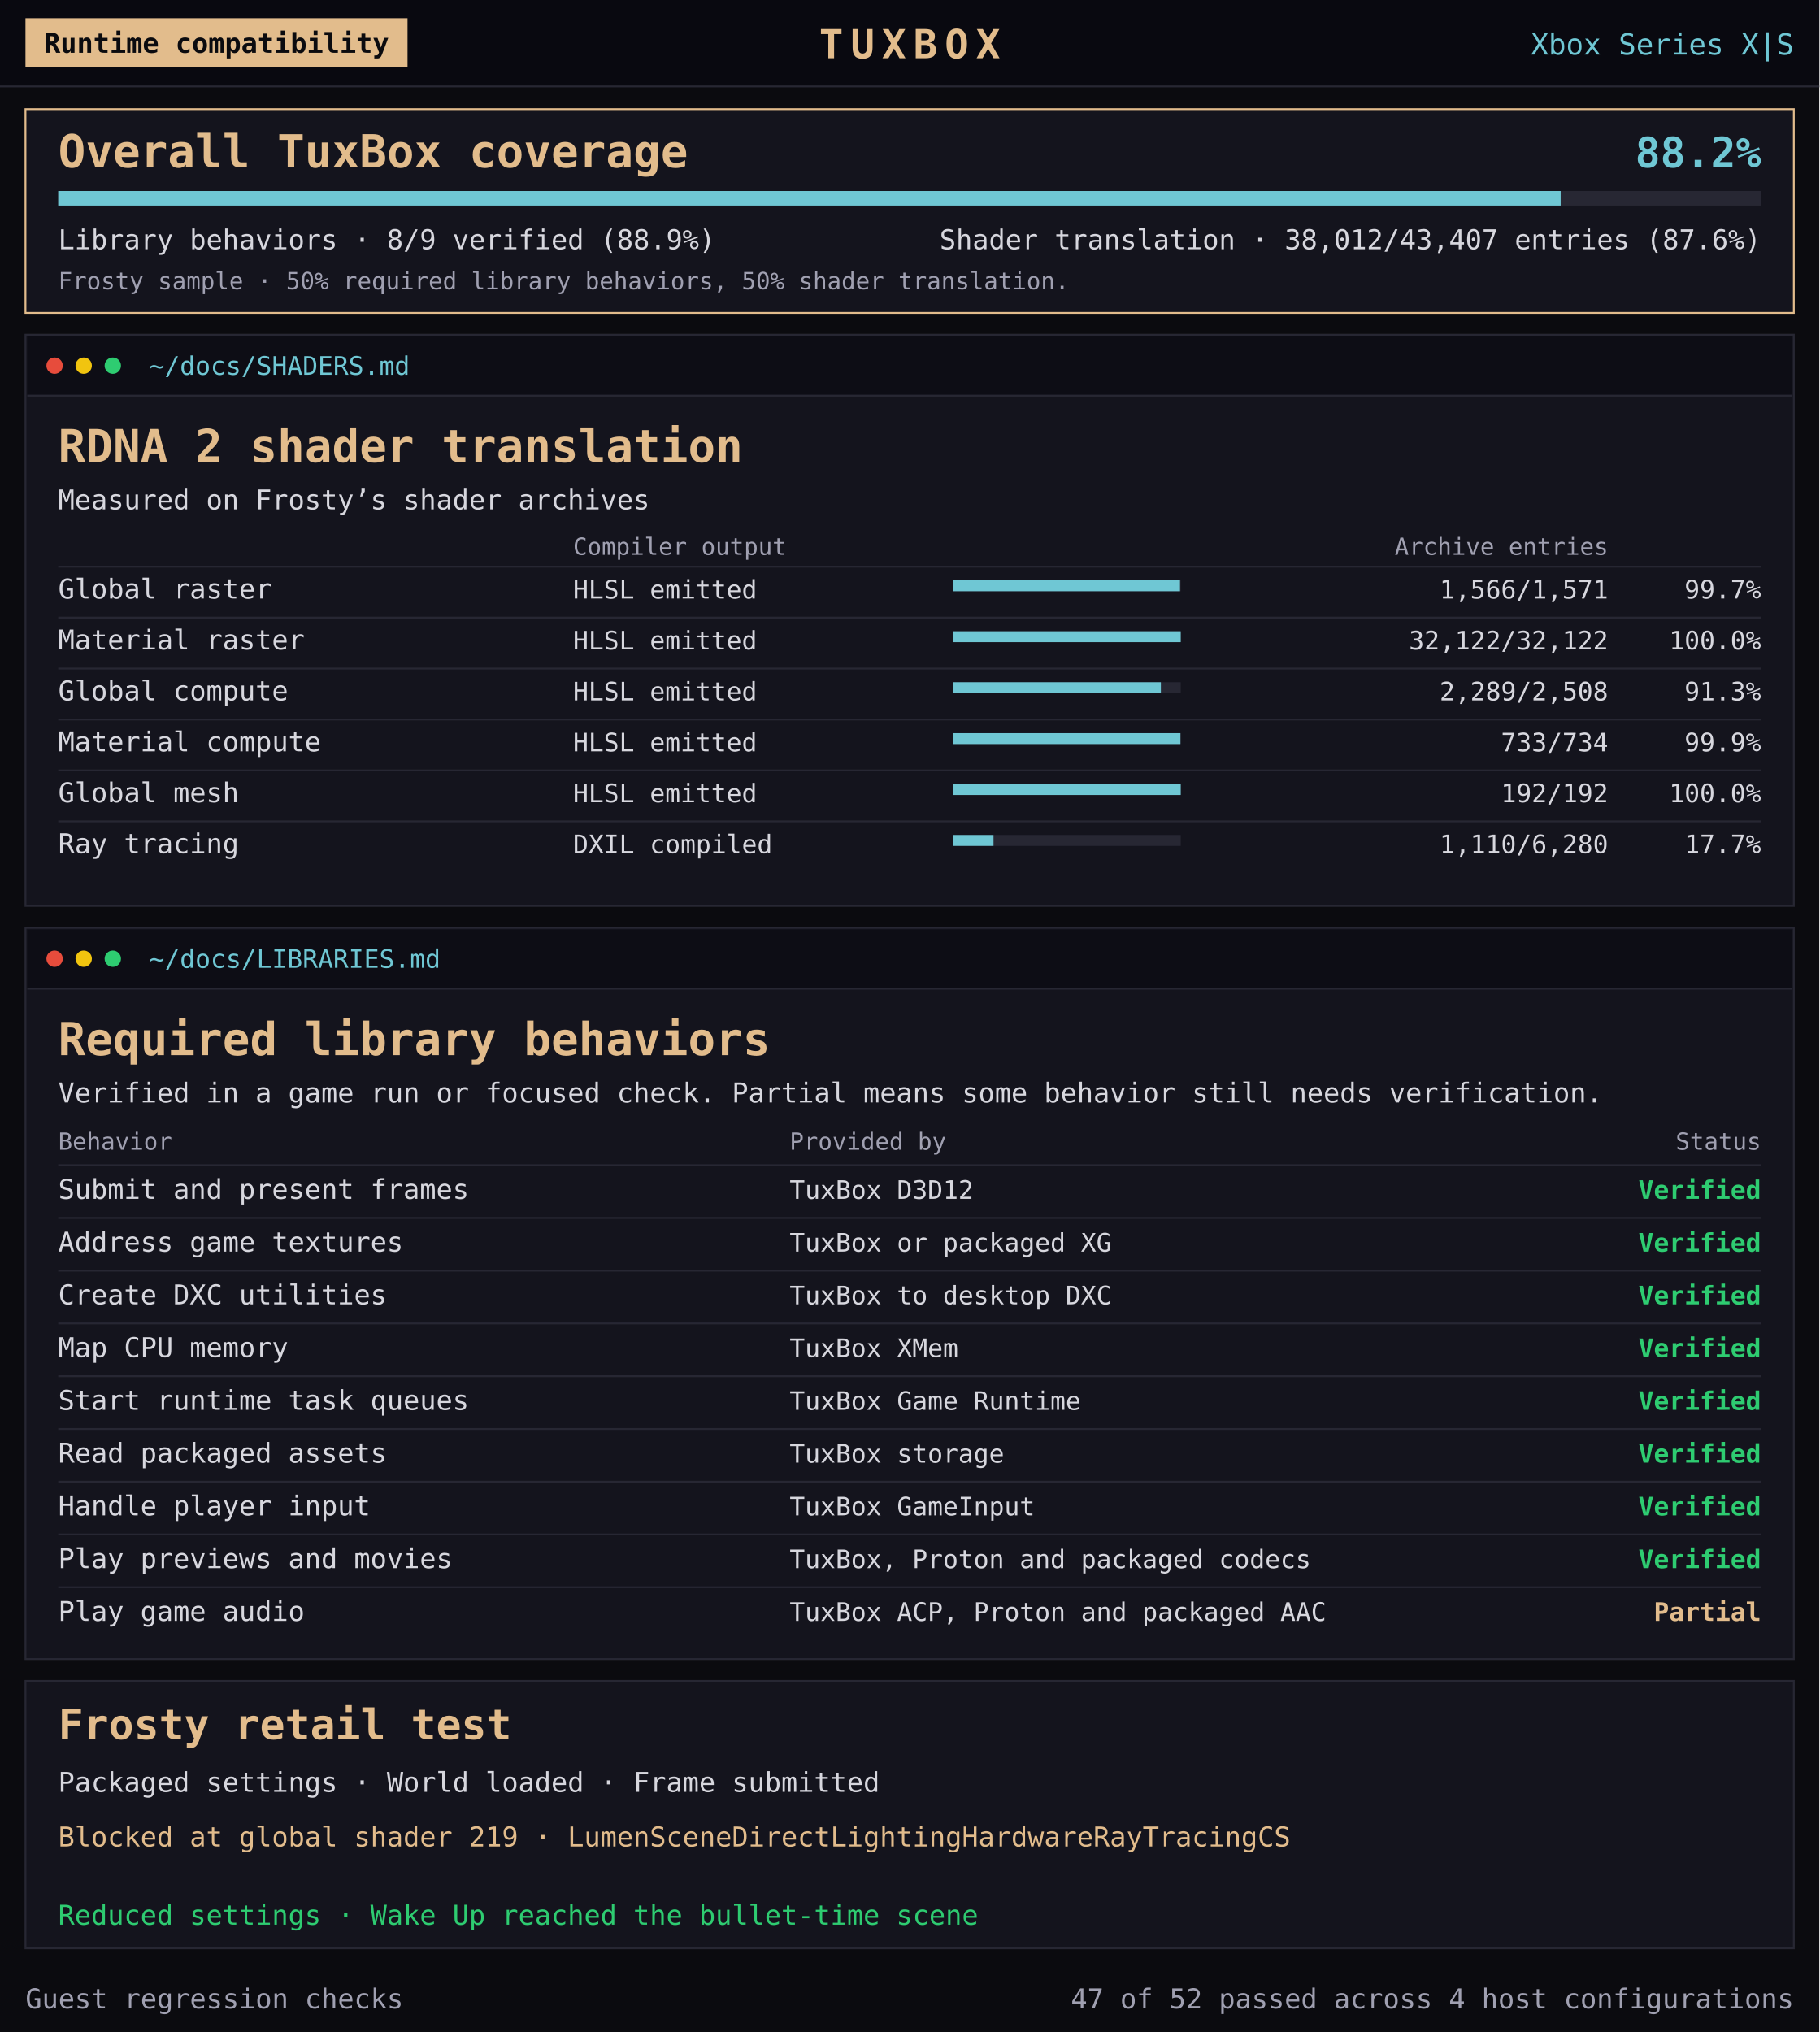
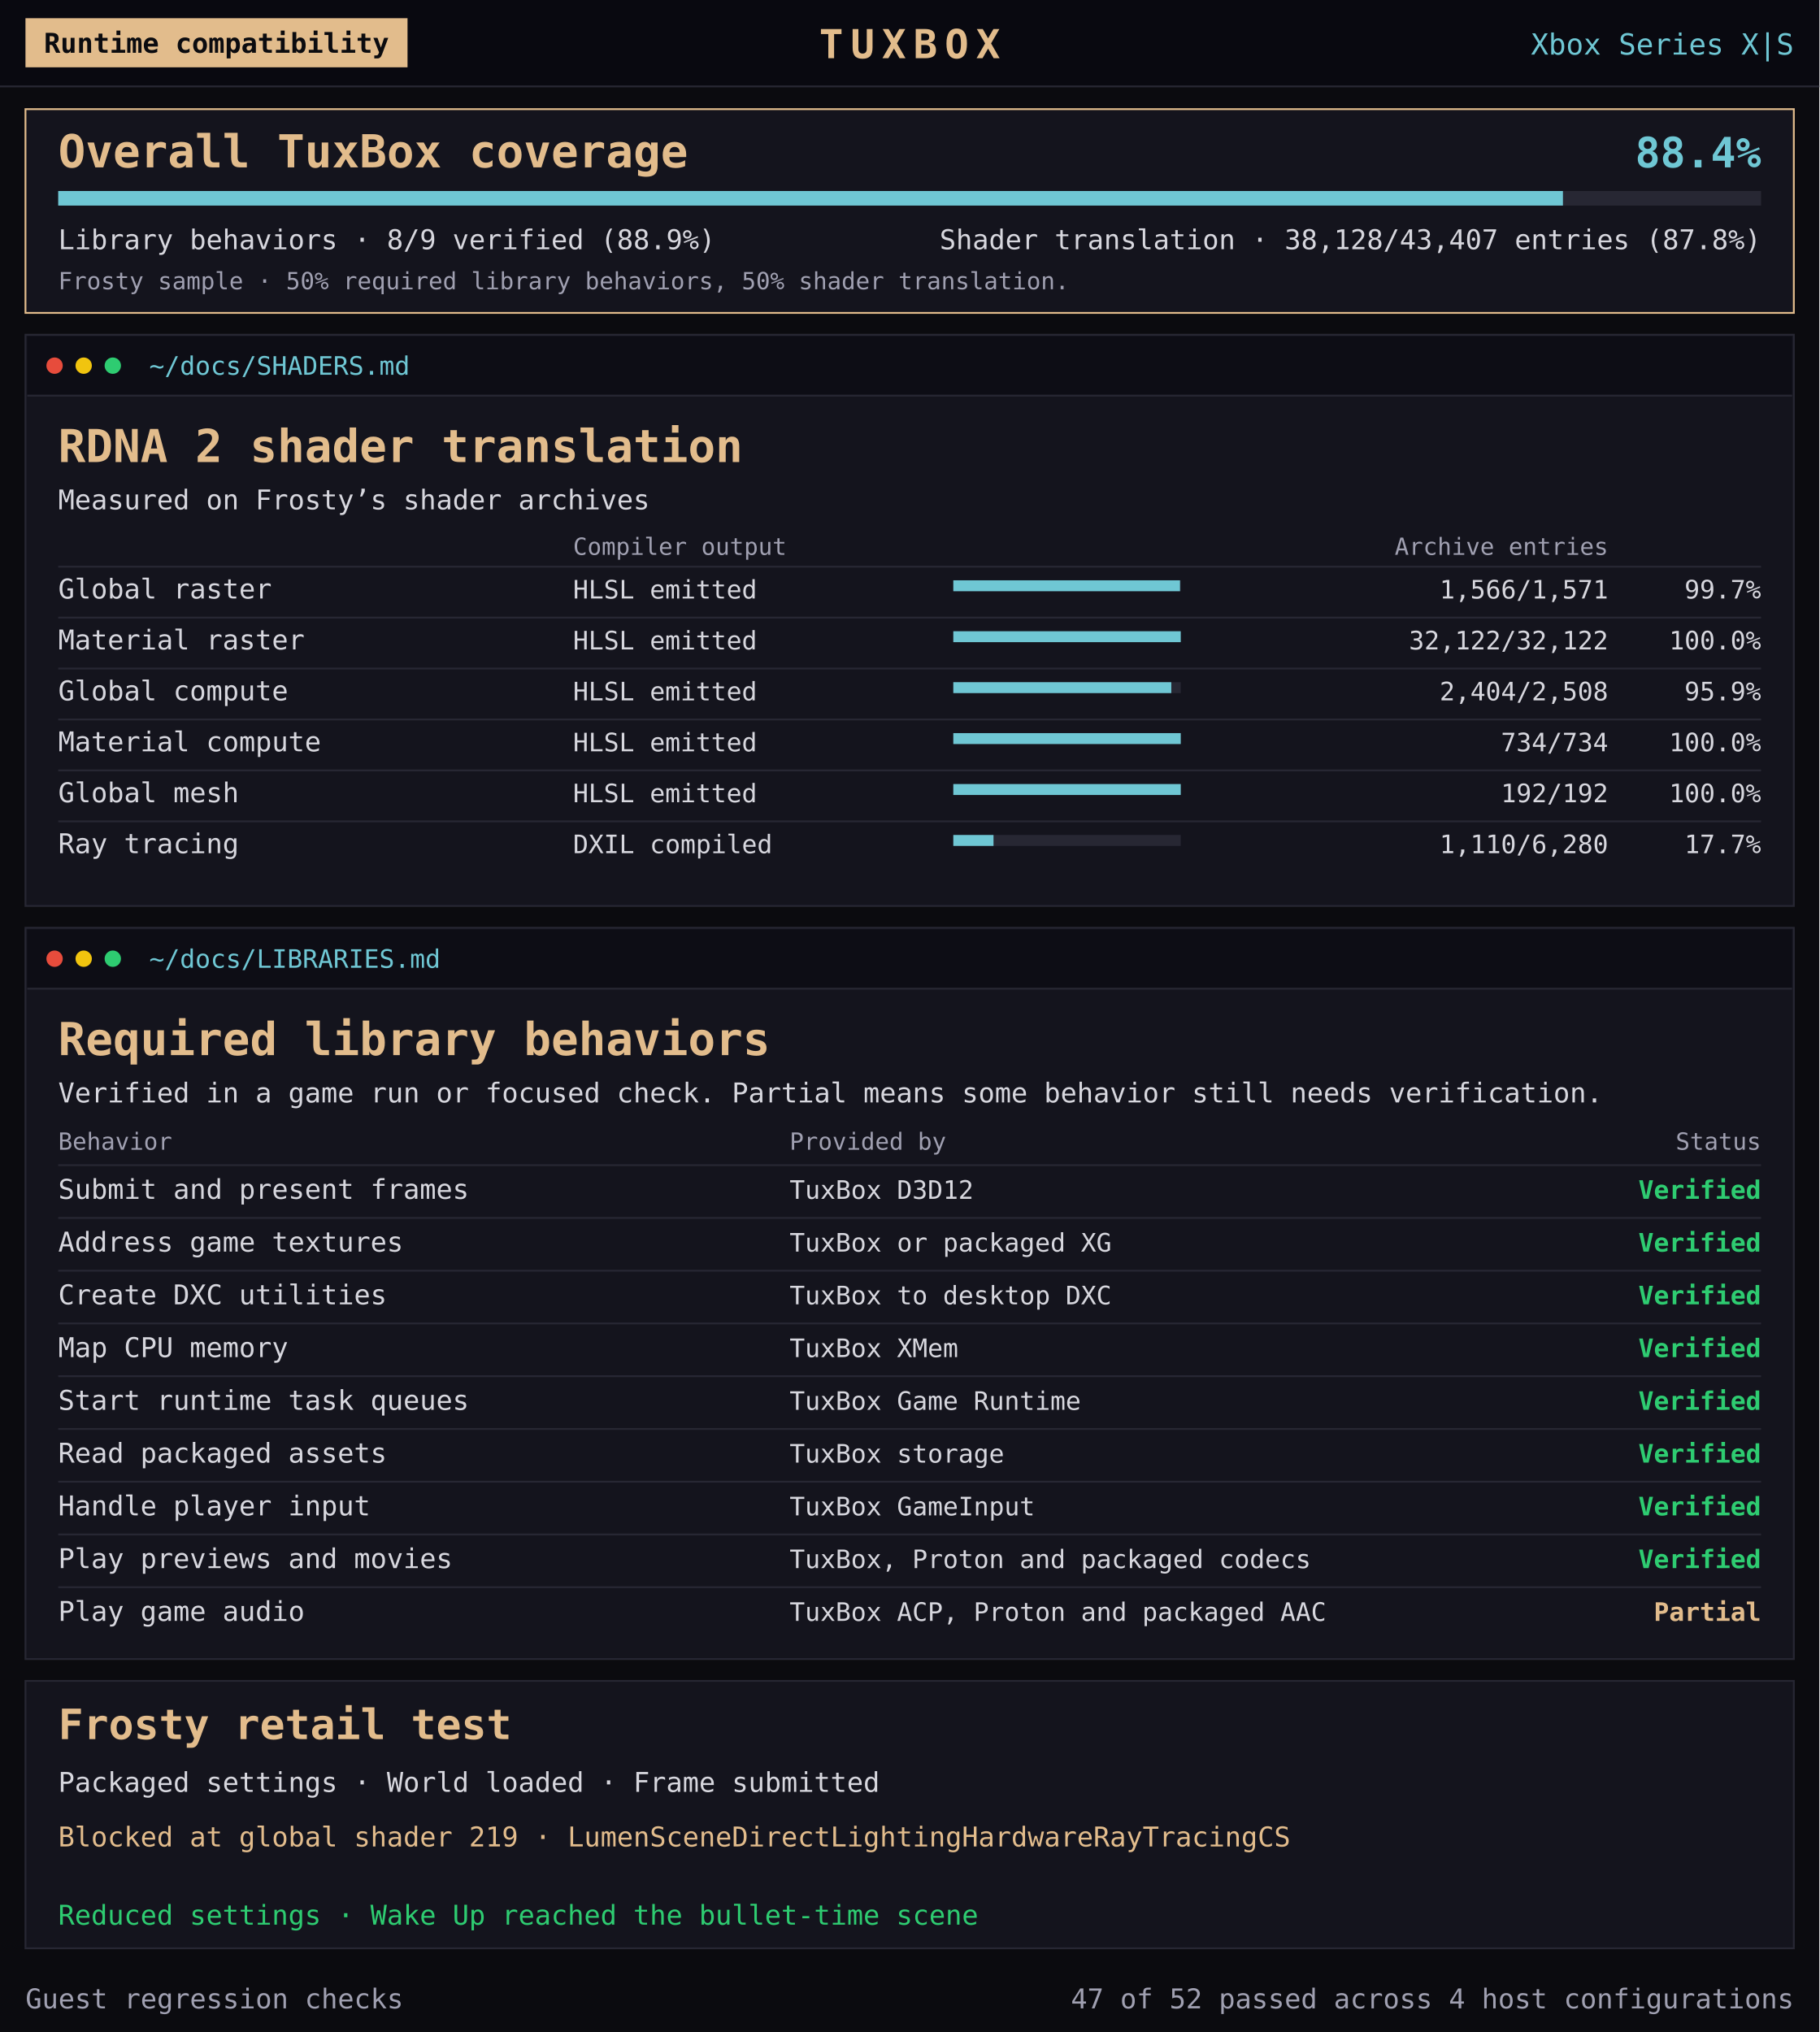
<svg xmlns="http://www.w3.org/2000/svg" role="img" font-family="'Terminess Nerd Font Mono', 'DejaVu Sans Mono', Consolas, monospace" aria-labelledby="map-title map-description" viewBox="0 0 1000 1117" width="1000" height="1117">
  <rect x="0" y="0" width="1000" height="1117" fill="#0b0b0f" />
  <rect x="0" y="0" width="1000" height="48" fill="#090910" />
  <rect x="0" y="47" width="1000" height="1" fill="#272733" />
  <rect x="14" y="10" width="210" height="27" fill="#e2bc8c" />
  <text x="119" y="29" fill="#0b0b0f" font-size="15" text-anchor="middle" font-weight="bold">Runtime compatibility</text>
  <text x="500" y="32" fill="#e2bc8c" font-size="22" text-anchor="middle" font-weight="bold" letter-spacing="4">TUXBOX</text>
  <text x="986" y="30" fill="#6fc7d4" font-size="16" text-anchor="end" font-weight="normal">Xbox Series X|S</text>
  <g transform="translate(14 60)">
    <rect x="0" y="0" width="972" height="112" fill="#14141d" stroke="#e2bc8c" />
    <text x="18" y="32" fill="#e2bc8c" font-size="25" text-anchor="start" font-weight="bold">Overall TuxBox coverage</text>
-     <text x="954" y="32" fill="#6fc7d4" font-size="23" text-anchor="end" font-weight="bold">88.2%</text>
+     <text x="954" y="32" fill="#6fc7d4" font-size="23" text-anchor="end" font-weight="bold">88.4%</text>
    <rect x="18" y="45" width="936" height="8" fill="#272733" />
-     <rect x="18" y="45" width="825.833" height="8" fill="#6fc7d4" />
+     <rect x="18" y="45" width="827.084" height="8" fill="#6fc7d4" />
    <text x="18" y="77" fill="#d7d7de" font-size="15" text-anchor="start" font-weight="normal">Library behaviors · 8/9 verified (88.9%)</text>
-     <text x="954" y="77" fill="#d7d7de" font-size="15" text-anchor="end" font-weight="normal">Shader translation · 38,012/43,407 entries (87.6%)</text>
+     <text x="954" y="77" fill="#d7d7de" font-size="15" text-anchor="end" font-weight="normal">Shader translation · 38,128/43,407 entries (87.8%)</text>
    <text x="18" y="99" fill="#a0a0b1" font-size="13" text-anchor="start" font-weight="normal">Frosty sample · 50% required library behaviors, 50% shader translation.</text>
  </g>
  <g transform="translate(14 184)">
    <rect x="0" y="0" width="972" height="314" fill="#14141d" stroke="#272733" stroke-width="1" />
    <rect x="1" y="1" width="970" height="32" fill="#0d0d15" />
    <rect x="1" y="33" width="970" height="1" fill="#272733" />
    <circle cx="16" cy="17" r="4.5" fill="#e74c3c" />
    <circle cx="32" cy="17" r="4.5" fill="#f1c40f" />
    <circle cx="48" cy="17" r="4.5" fill="#2ecc71" />
    <text x="68" y="22" fill="#6fc7d4" font-size="14" text-anchor="start" font-weight="normal">~/docs/SHADERS.md</text>
    <text x="18" y="70" fill="#e2bc8c" font-size="25" text-anchor="start" font-weight="bold">RDNA 2 shader translation</text>
    <text x="18" y="96" fill="#d7d7de" font-size="15" text-anchor="start" font-weight="normal">Measured on Frosty’s shader archives</text>
    <text x="301" y="121" fill="#a0a0b1" font-size="13" text-anchor="start" font-weight="normal">Compiler output</text>
    <text x="870" y="121" fill="#a0a0b1" font-size="13" text-anchor="end" font-weight="normal">Archive entries</text>
    <g>
      <rect x="18" y="127" width="936" height="1" fill="#272733" />
      <text x="18" y="145" fill="#d7d7de" font-size="15" text-anchor="start" font-weight="normal">Global raster</text>
      <text x="301" y="145" fill="#d7d7de" font-size="14" text-anchor="start" font-weight="normal">HLSL emitted</text>
      <rect x="510" y="135" width="125" height="6" fill="#272733" />
      <rect x="510" y="135" width="124.602" height="6" fill="#6fc7d4" />
      <text x="870" y="145" fill="#d7d7de" font-size="14" text-anchor="end" font-weight="normal">1,566/1,571</text>
      <text x="954" y="145" fill="#d7d7de" font-size="14" text-anchor="end" font-weight="normal">99.7%</text>
    </g>
    <g>
      <rect x="18" y="155" width="936" height="1" fill="#272733" />
      <text x="18" y="173" fill="#d7d7de" font-size="15" text-anchor="start" font-weight="normal">Material raster</text>
      <text x="301" y="173" fill="#d7d7de" font-size="14" text-anchor="start" font-weight="normal">HLSL emitted</text>
      <rect x="510" y="163" width="125" height="6" fill="#272733" />
      <rect x="510" y="163" width="125.0" height="6" fill="#6fc7d4" />
      <text x="870" y="173" fill="#d7d7de" font-size="14" text-anchor="end" font-weight="normal">32,122/32,122</text>
      <text x="954" y="173" fill="#d7d7de" font-size="14" text-anchor="end" font-weight="normal">100.0%</text>
    </g>
    <g>
      <rect x="18" y="183" width="936" height="1" fill="#272733" />
      <text x="18" y="201" fill="#d7d7de" font-size="15" text-anchor="start" font-weight="normal">Global compute</text>
      <text x="301" y="201" fill="#d7d7de" font-size="14" text-anchor="start" font-weight="normal">HLSL emitted</text>
      <rect x="510" y="191" width="125" height="6" fill="#272733" />
-       <rect x="510" y="191" width="114.085" height="6" fill="#6fc7d4" />
-       <text x="870" y="201" fill="#d7d7de" font-size="14" text-anchor="end" font-weight="normal">2,289/2,508</text>
-       <text x="954" y="201" fill="#d7d7de" font-size="14" text-anchor="end" font-weight="normal">91.3%</text>
+       <rect x="510" y="191" width="119.817" height="6" fill="#6fc7d4" />
+       <text x="870" y="201" fill="#d7d7de" font-size="14" text-anchor="end" font-weight="normal">2,404/2,508</text>
+       <text x="954" y="201" fill="#d7d7de" font-size="14" text-anchor="end" font-weight="normal">95.9%</text>
    </g>
    <g>
      <rect x="18" y="211" width="936" height="1" fill="#272733" />
      <text x="18" y="229" fill="#d7d7de" font-size="15" text-anchor="start" font-weight="normal">Material compute</text>
      <text x="301" y="229" fill="#d7d7de" font-size="14" text-anchor="start" font-weight="normal">HLSL emitted</text>
      <rect x="510" y="219" width="125" height="6" fill="#272733" />
-       <rect x="510" y="219" width="124.83" height="6" fill="#6fc7d4" />
-       <text x="870" y="229" fill="#d7d7de" font-size="14" text-anchor="end" font-weight="normal">733/734</text>
-       <text x="954" y="229" fill="#d7d7de" font-size="14" text-anchor="end" font-weight="normal">99.9%</text>
+       <rect x="510" y="219" width="125.0" height="6" fill="#6fc7d4" />
+       <text x="870" y="229" fill="#d7d7de" font-size="14" text-anchor="end" font-weight="normal">734/734</text>
+       <text x="954" y="229" fill="#d7d7de" font-size="14" text-anchor="end" font-weight="normal">100.0%</text>
    </g>
    <g>
      <rect x="18" y="239" width="936" height="1" fill="#272733" />
      <text x="18" y="257" fill="#d7d7de" font-size="15" text-anchor="start" font-weight="normal">Global mesh</text>
      <text x="301" y="257" fill="#d7d7de" font-size="14" text-anchor="start" font-weight="normal">HLSL emitted</text>
      <rect x="510" y="247" width="125" height="6" fill="#272733" />
      <rect x="510" y="247" width="125.0" height="6" fill="#6fc7d4" />
      <text x="870" y="257" fill="#d7d7de" font-size="14" text-anchor="end" font-weight="normal">192/192</text>
      <text x="954" y="257" fill="#d7d7de" font-size="14" text-anchor="end" font-weight="normal">100.0%</text>
    </g>
    <g>
      <rect x="18" y="267" width="936" height="1" fill="#272733" />
      <text x="18" y="285" fill="#d7d7de" font-size="15" text-anchor="start" font-weight="normal">Ray tracing</text>
      <text x="301" y="285" fill="#d7d7de" font-size="14" text-anchor="start" font-weight="normal">DXIL compiled</text>
      <rect x="510" y="275" width="125" height="6" fill="#272733" />
      <rect x="510" y="275" width="22.094" height="6" fill="#6fc7d4" />
      <text x="870" y="285" fill="#d7d7de" font-size="14" text-anchor="end" font-weight="normal">1,110/6,280</text>
      <text x="954" y="285" fill="#d7d7de" font-size="14" text-anchor="end" font-weight="normal">17.7%</text>
    </g>
  </g>
  <g transform="translate(14 510)">
    <rect x="0" y="0" width="972" height="402" fill="#14141d" stroke="#272733" stroke-width="1" />
    <rect x="1" y="1" width="970" height="32" fill="#0d0d15" />
    <rect x="1" y="33" width="970" height="1" fill="#272733" />
    <circle cx="16" cy="17" r="4.5" fill="#e74c3c" />
    <circle cx="32" cy="17" r="4.5" fill="#f1c40f" />
    <circle cx="48" cy="17" r="4.5" fill="#2ecc71" />
    <text x="68" y="22" fill="#6fc7d4" font-size="14" text-anchor="start" font-weight="normal">~/docs/LIBRARIES.md</text>
    <text x="18" y="70" fill="#e2bc8c" font-size="25" text-anchor="start" font-weight="bold">Required library behaviors</text>
    <text x="18" y="96" fill="#d7d7de" font-size="15" text-anchor="start" font-weight="normal">Verified in a game run or focused check. Partial means some behavior still needs verification.</text>
    <text x="18" y="122" fill="#a0a0b1" font-size="13" text-anchor="start" font-weight="normal">Behavior</text>
    <text x="420" y="122" fill="#a0a0b1" font-size="13" text-anchor="start" font-weight="normal">Provided by</text>
    <text x="954" y="122" fill="#a0a0b1" font-size="13" text-anchor="end" font-weight="normal">Status</text>
    <g>
      <rect x="18" y="130" width="936" height="1" fill="#272733" />
      <text x="18" y="149" fill="#d7d7de" font-size="15" text-anchor="start" font-weight="normal">Submit and present frames</text>
      <text x="420" y="149" fill="#d7d7de" font-size="14" text-anchor="start" font-weight="normal">TuxBox D3D12</text>
      <text x="954" y="149" fill="#2ecc71" font-size="14" text-anchor="end" font-weight="bold">Verified</text>
    </g>
    <g>
      <rect x="18" y="159" width="936" height="1" fill="#272733" />
      <text x="18" y="178" fill="#d7d7de" font-size="15" text-anchor="start" font-weight="normal">Address game textures</text>
      <text x="420" y="178" fill="#d7d7de" font-size="14" text-anchor="start" font-weight="normal">TuxBox or packaged XG</text>
      <text x="954" y="178" fill="#2ecc71" font-size="14" text-anchor="end" font-weight="bold">Verified</text>
    </g>
    <g>
      <rect x="18" y="188" width="936" height="1" fill="#272733" />
      <text x="18" y="207" fill="#d7d7de" font-size="15" text-anchor="start" font-weight="normal">Create DXC utilities</text>
      <text x="420" y="207" fill="#d7d7de" font-size="14" text-anchor="start" font-weight="normal">TuxBox to desktop DXC</text>
      <text x="954" y="207" fill="#2ecc71" font-size="14" text-anchor="end" font-weight="bold">Verified</text>
    </g>
    <g>
      <rect x="18" y="217" width="936" height="1" fill="#272733" />
      <text x="18" y="236" fill="#d7d7de" font-size="15" text-anchor="start" font-weight="normal">Map CPU memory</text>
      <text x="420" y="236" fill="#d7d7de" font-size="14" text-anchor="start" font-weight="normal">TuxBox XMem</text>
      <text x="954" y="236" fill="#2ecc71" font-size="14" text-anchor="end" font-weight="bold">Verified</text>
    </g>
    <g>
      <rect x="18" y="246" width="936" height="1" fill="#272733" />
      <text x="18" y="265" fill="#d7d7de" font-size="15" text-anchor="start" font-weight="normal">Start runtime task queues</text>
      <text x="420" y="265" fill="#d7d7de" font-size="14" text-anchor="start" font-weight="normal">TuxBox Game Runtime</text>
      <text x="954" y="265" fill="#2ecc71" font-size="14" text-anchor="end" font-weight="bold">Verified</text>
    </g>
    <g>
      <rect x="18" y="275" width="936" height="1" fill="#272733" />
      <text x="18" y="294" fill="#d7d7de" font-size="15" text-anchor="start" font-weight="normal">Read packaged assets</text>
      <text x="420" y="294" fill="#d7d7de" font-size="14" text-anchor="start" font-weight="normal">TuxBox storage</text>
      <text x="954" y="294" fill="#2ecc71" font-size="14" text-anchor="end" font-weight="bold">Verified</text>
    </g>
    <g>
      <rect x="18" y="304" width="936" height="1" fill="#272733" />
      <text x="18" y="323" fill="#d7d7de" font-size="15" text-anchor="start" font-weight="normal">Handle player input</text>
      <text x="420" y="323" fill="#d7d7de" font-size="14" text-anchor="start" font-weight="normal">TuxBox GameInput</text>
      <text x="954" y="323" fill="#2ecc71" font-size="14" text-anchor="end" font-weight="bold">Verified</text>
    </g>
    <g>
      <rect x="18" y="333" width="936" height="1" fill="#272733" />
      <text x="18" y="352" fill="#d7d7de" font-size="15" text-anchor="start" font-weight="normal">Play previews and movies</text>
      <text x="420" y="352" fill="#d7d7de" font-size="14" text-anchor="start" font-weight="normal">TuxBox, Proton and packaged codecs</text>
      <text x="954" y="352" fill="#2ecc71" font-size="14" text-anchor="end" font-weight="bold">Verified</text>
    </g>
    <g>
      <rect x="18" y="362" width="936" height="1" fill="#272733" />
      <text x="18" y="381" fill="#d7d7de" font-size="15" text-anchor="start" font-weight="normal">Play game audio</text>
      <text x="420" y="381" fill="#d7d7de" font-size="14" text-anchor="start" font-weight="normal">TuxBox ACP, Proton and packaged AAC</text>
      <text x="954" y="381" fill="#e2bc8c" font-size="14" text-anchor="end" font-weight="bold">Partial</text>
    </g>
  </g>
  <g transform="translate(14 924)">
    <rect x="0" y="0" width="972" height="147" fill="#14141d" stroke="#272733" />
    <text x="18" y="32" fill="#e2bc8c" font-size="23" text-anchor="start" font-weight="bold">Frosty retail test</text>
    <text x="18" y="61" fill="#d7d7de" font-size="15" text-anchor="start" font-weight="normal">Packaged settings · World loaded · Frame submitted</text>
    <text x="18" y="91" fill="#e2bc8c" font-size="15" text-anchor="start" font-weight="normal">Blocked at global shader 219 · LumenSceneDirectLightingHardwareRayTracingCS</text>
    <text x="18" y="134" fill="#2ecc71" font-size="15" text-anchor="start" font-weight="normal">Reduced settings · Wake Up reached the bullet-time scene</text>
  </g>
  <g transform="translate(14 1083)">
    <text x="0" y="21" fill="#a0a0b1" font-size="15" text-anchor="start" font-weight="normal">Guest regression checks</text>
    <text x="972" y="21" fill="#a0a0b1" font-size="15" text-anchor="end" font-weight="normal">47 of 52 passed across 4 host configurations</text>
  </g>
</svg>
